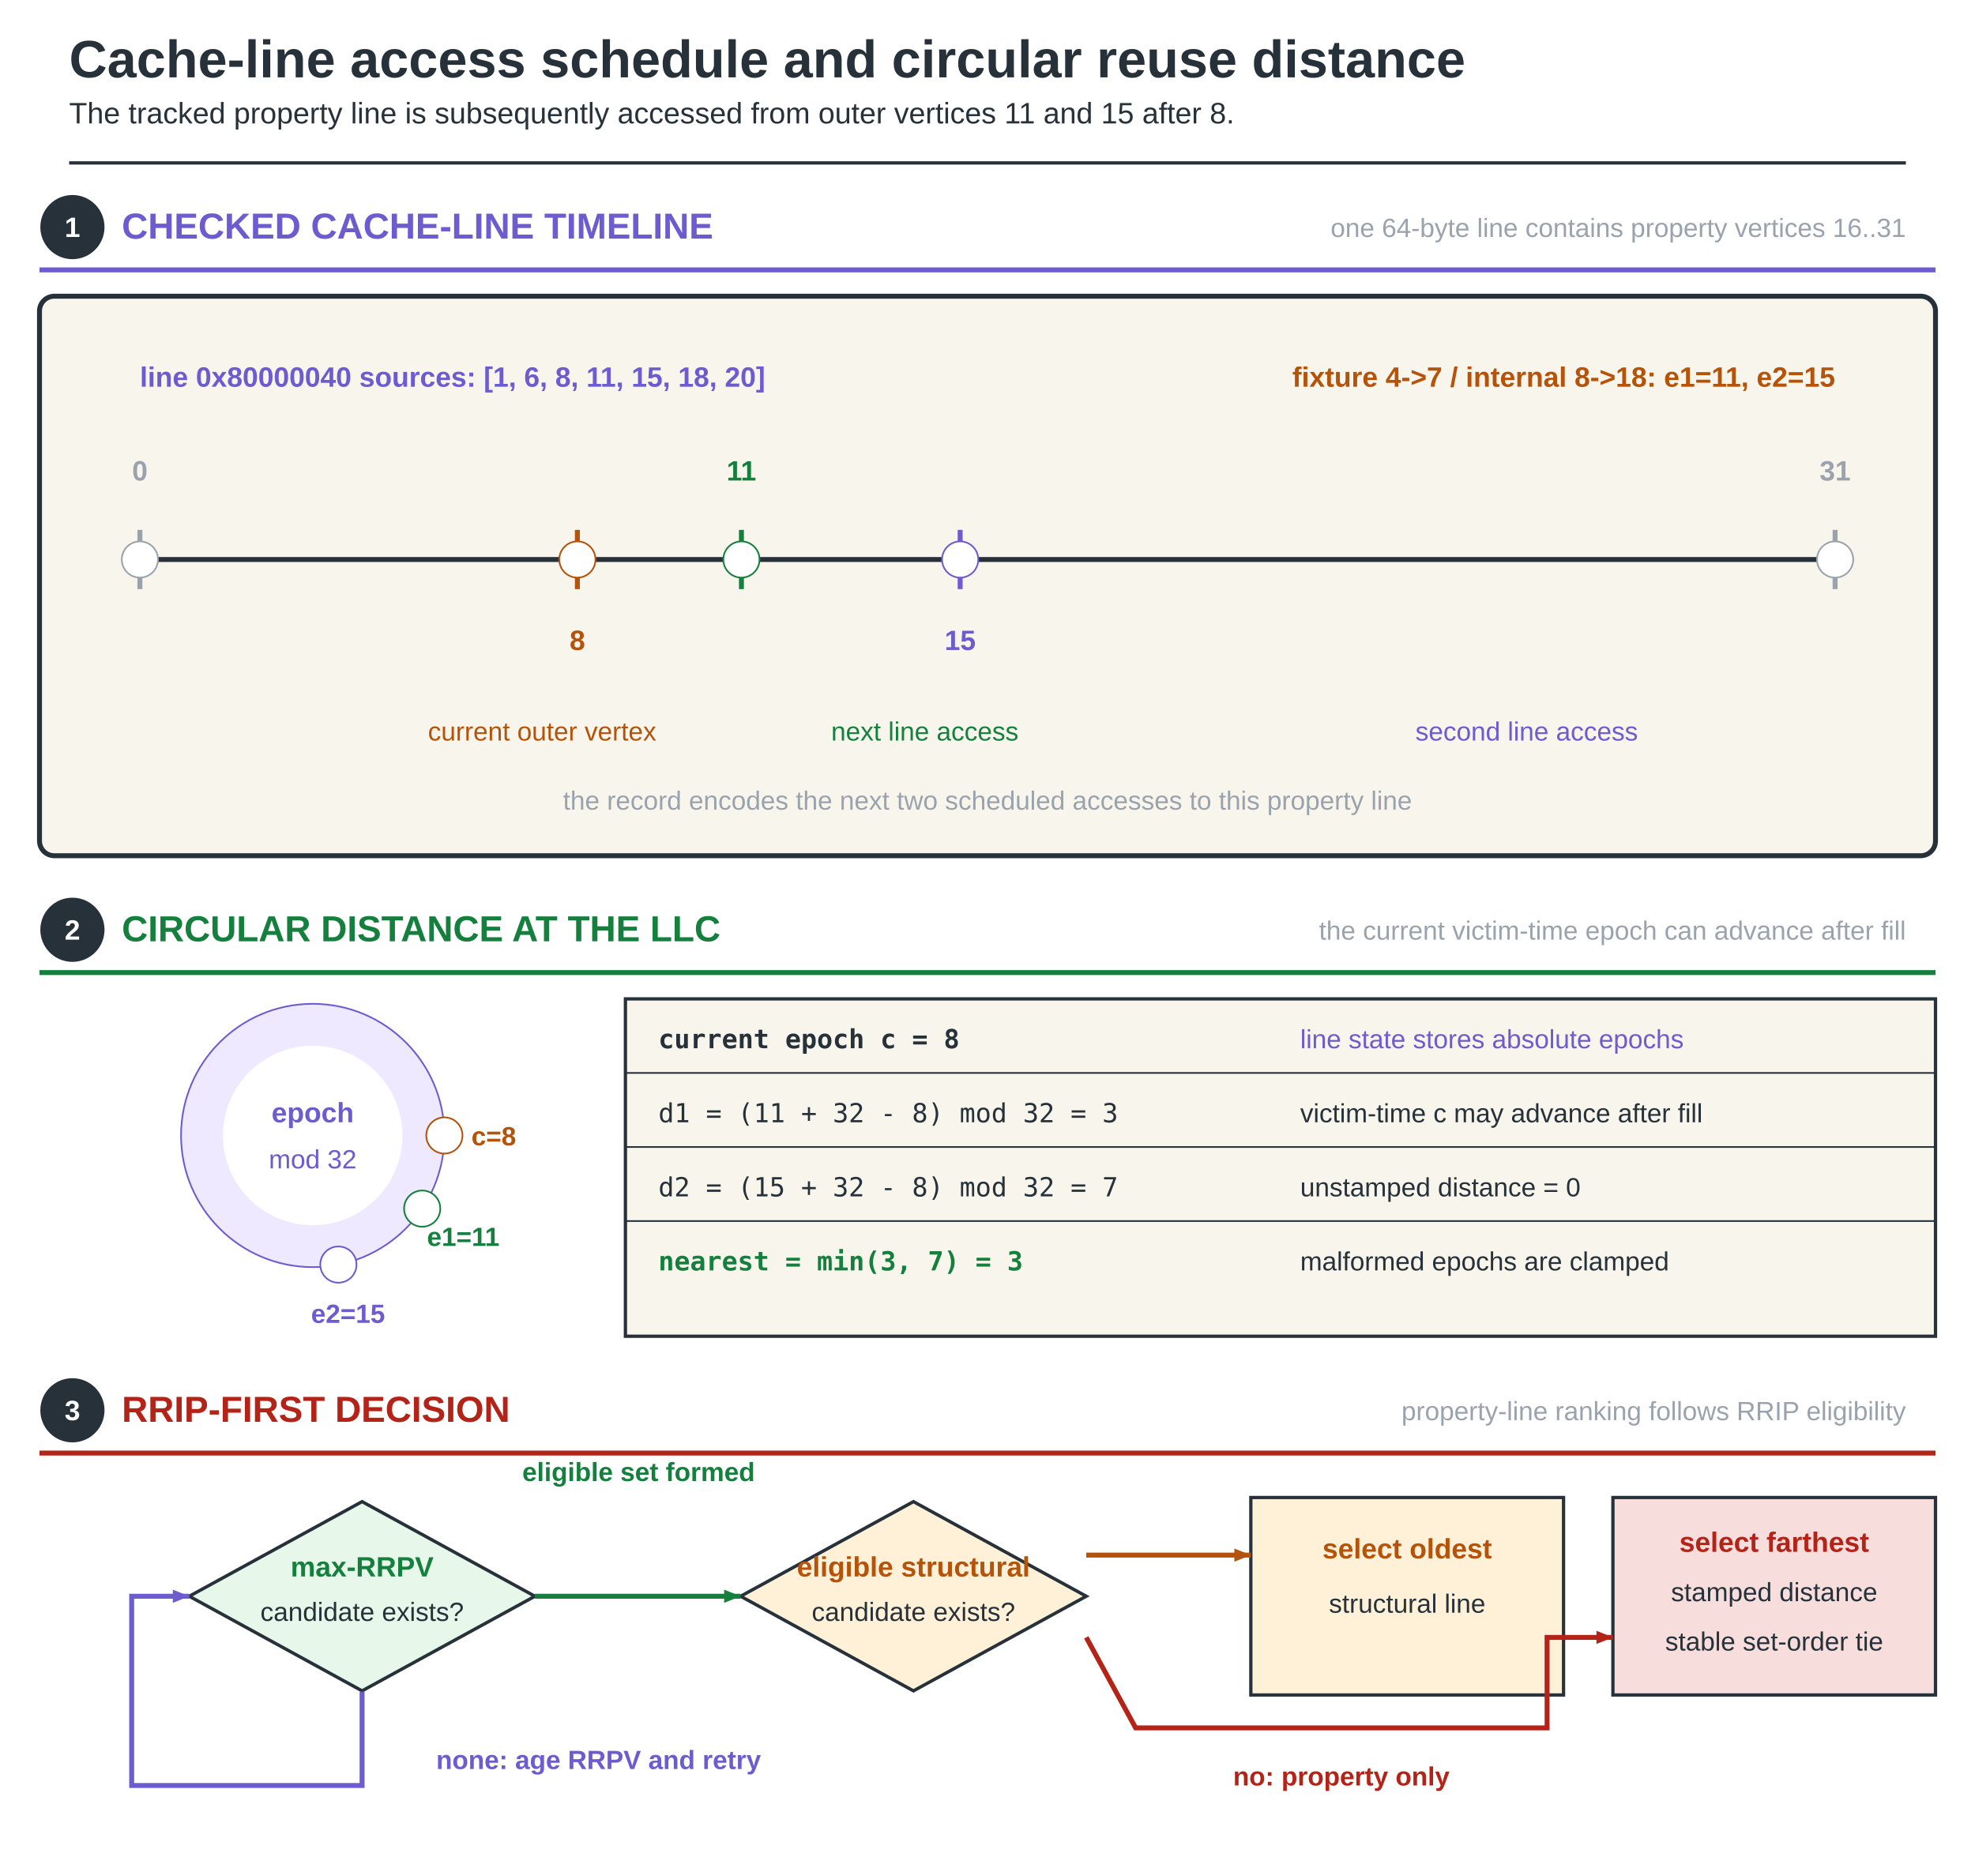
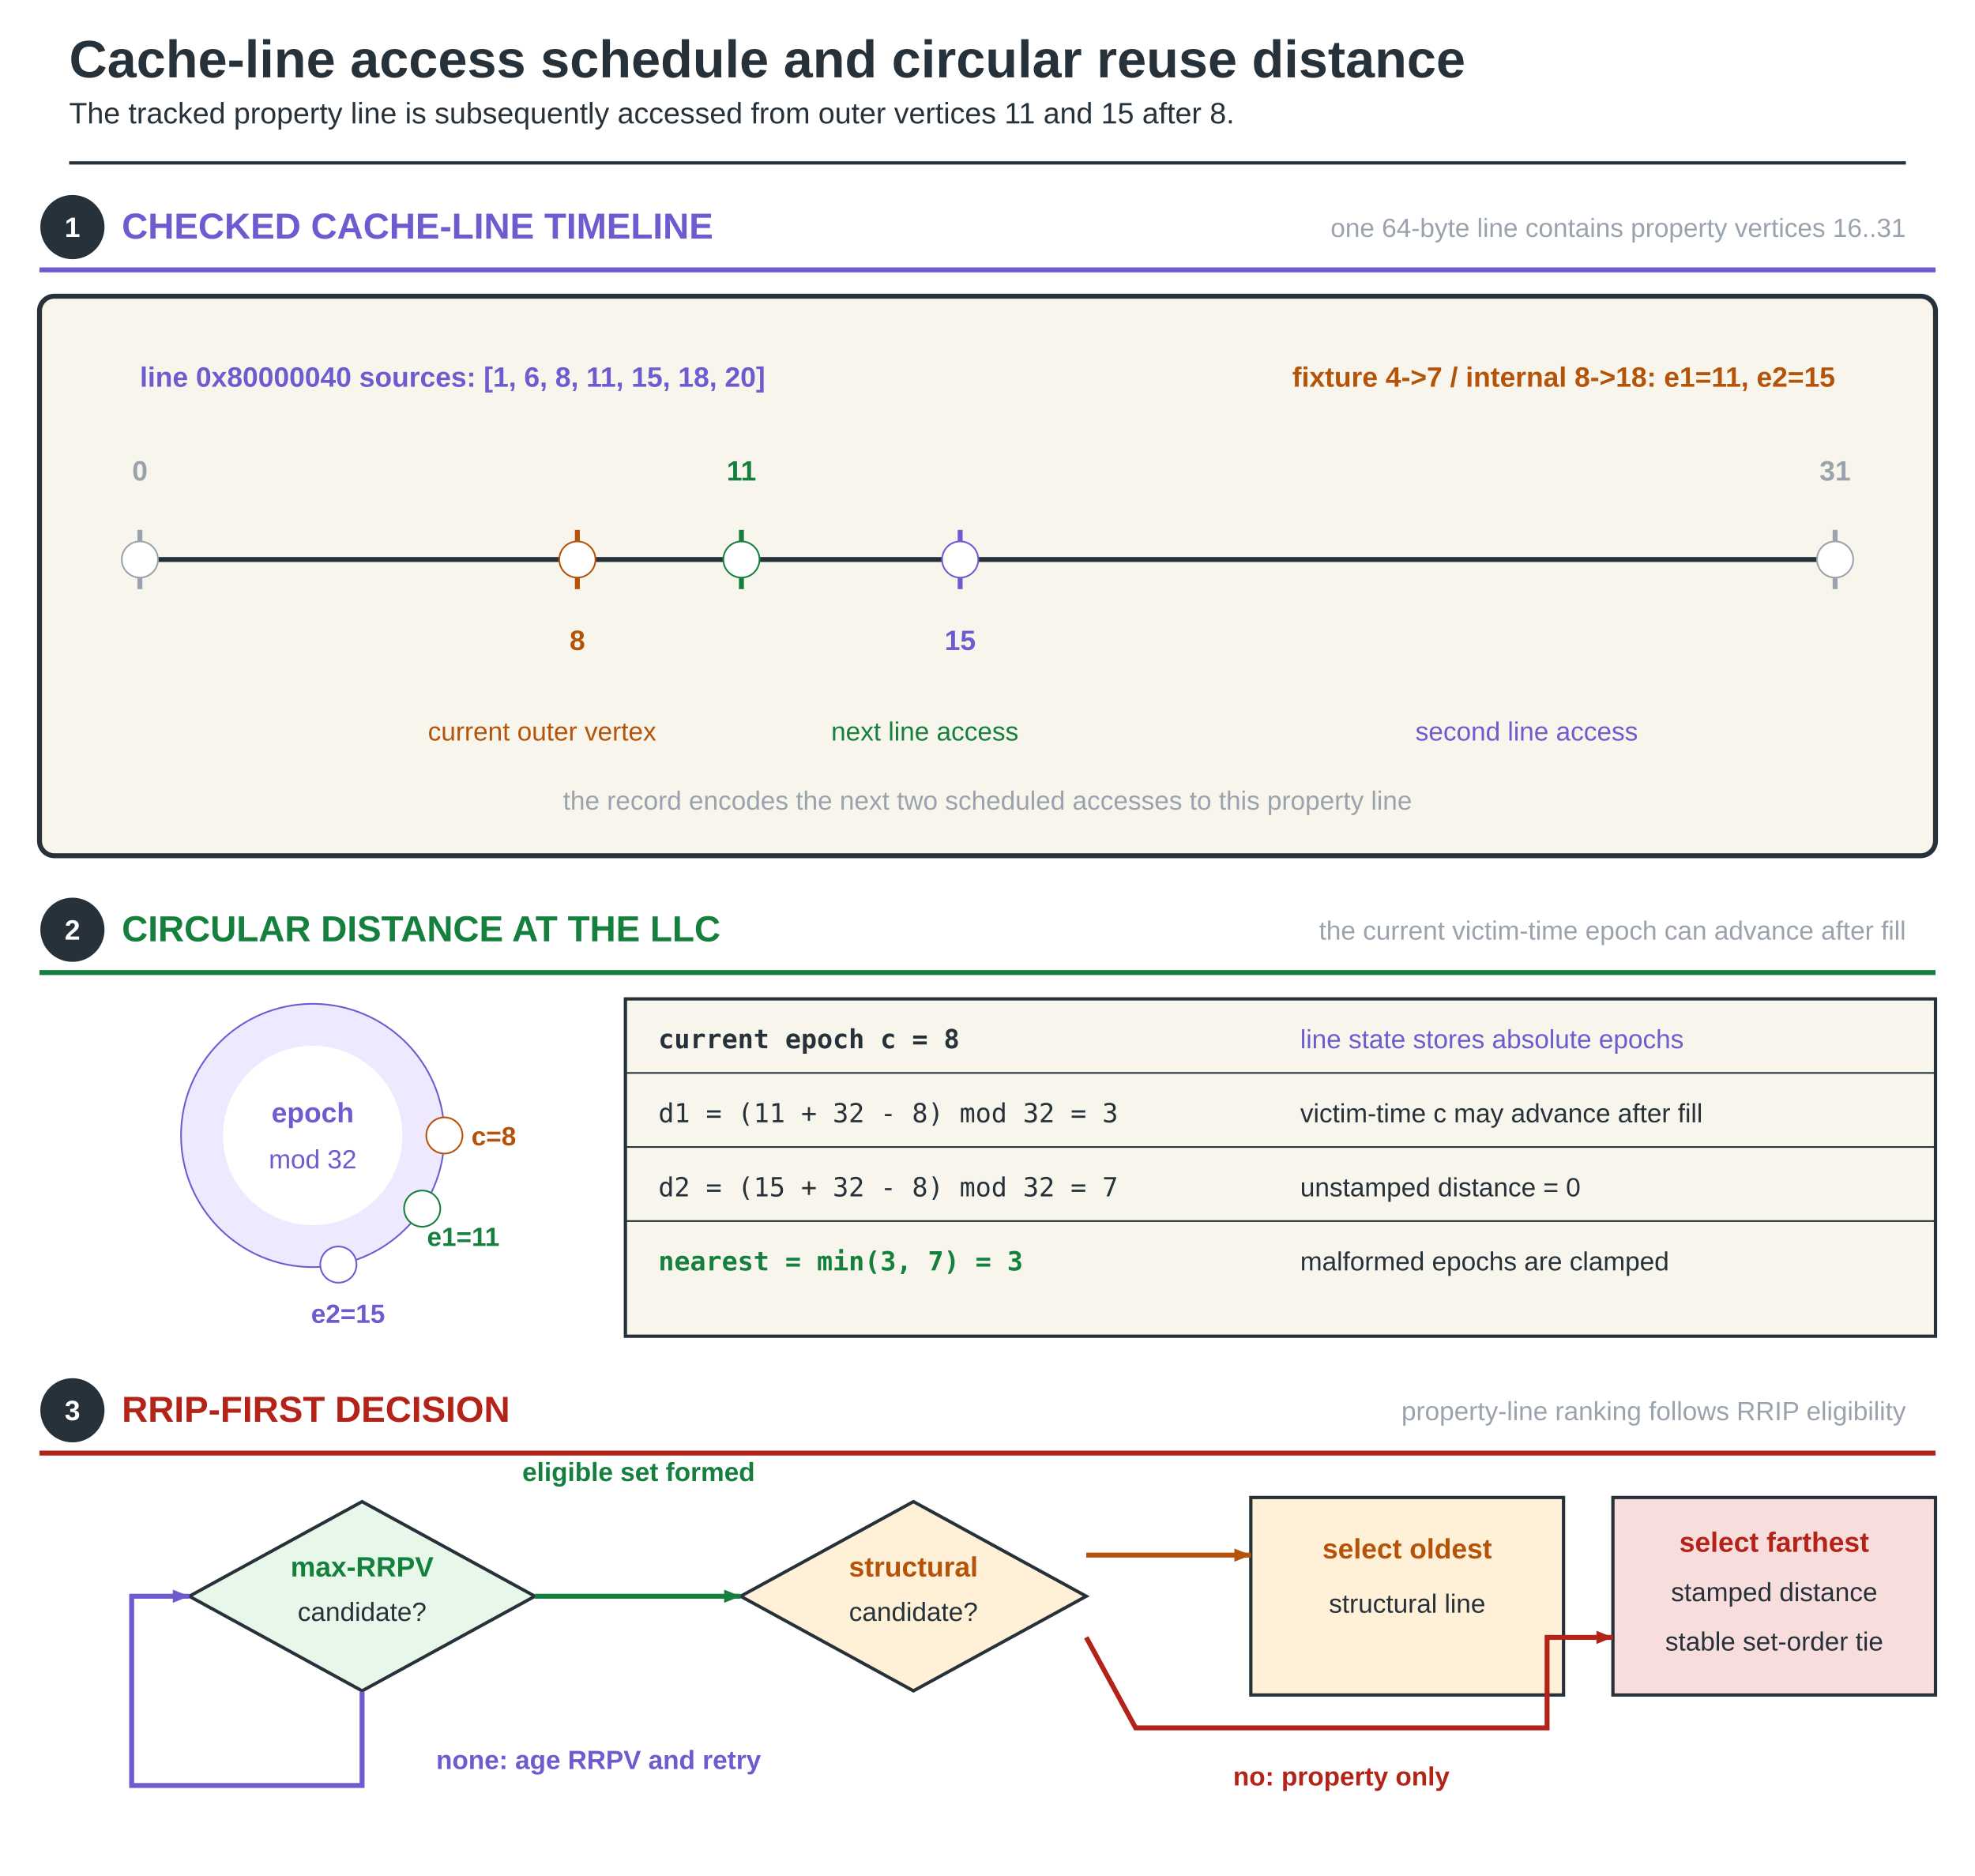
<svg xmlns="http://www.w3.org/2000/svg" width="1200" height="1140" viewBox="0 0 1200 1140" role="img" aria-labelledby="title desc" fill="#27313A" data-figure-schema="ecg-public/v1">
  <defs>
    <marker id="arrow-blue" viewBox="0 0 10 8" markerWidth="10" markerHeight="8" refX="10" refY="4" orient="auto" markerUnits="userSpaceOnUse">
      <path d="M0 0 L10 4 L0 8 Z" fill="#1769C2" />
    </marker>
    <marker id="arrow-green" viewBox="0 0 10 8" markerWidth="10" markerHeight="8" refX="10" refY="4" orient="auto" markerUnits="userSpaceOnUse">
      <path d="M0 0 L10 4 L0 8 Z" fill="#15803D" />
    </marker>
    <marker id="arrow-amber" viewBox="0 0 10 8" markerWidth="10" markerHeight="8" refX="10" refY="4" orient="auto" markerUnits="userSpaceOnUse">
      <path d="M0 0 L10 4 L0 8 Z" fill="#B45309" />
    </marker>
    <marker id="arrow-red" viewBox="0 0 10 8" markerWidth="10" markerHeight="8" refX="10" refY="4" orient="auto" markerUnits="userSpaceOnUse">
      <path d="M0 0 L10 4 L0 8 Z" fill="#B42318" />
    </marker>
    <marker id="arrow-purple" viewBox="0 0 10 8" markerWidth="10" markerHeight="8" refX="10" refY="4" orient="auto" markerUnits="userSpaceOnUse">
      <path d="M0 0 L10 4 L0 8 Z" fill="#6D5BD0" />
    </marker>
    <marker id="arrow-gray" viewBox="0 0 10 8" markerWidth="10" markerHeight="8" refX="10" refY="4" orient="auto" markerUnits="userSpaceOnUse">
      <path d="M0 0 L10 4 L0 8 Z" fill="#9AA3AD" />
    </marker>
    <marker id="arrow-ink" viewBox="0 0 10 8" markerWidth="10" markerHeight="8" refX="10" refY="4" orient="auto" markerUnits="userSpaceOnUse">
      <path d="M0 0 L10 4 L0 8 Z" fill="#27313A" />
    </marker>
    <style>
      :root { color-scheme: light dark; }
      @media (prefers-color-scheme: dark) {
        [fill="#FFFFFF"]{fill:#1E2327}[stroke="#FFFFFF"]{stroke:#1E2327}
        [fill="#F8F6EC"]{fill:#252A2E}[stroke="#F8F6EC"]{stroke:#252A2E}
        [fill="#EDF5FF"]{fill:#273846}[stroke="#EDF5FF"]{stroke:#273846}
        [fill="#E7F7EA"]{fill:#24382A}[stroke="#E7F7EA"]{stroke:#24382A}
        [fill="#FFF0D8"]{fill:#3B3122}[stroke="#FFF0D8"]{stroke:#3B3122}
        [fill="#F7DEDC"]{fill:#3D292A}[stroke="#F7DEDC"]{stroke:#3D292A}
        [fill="#EEE9FF"]{fill:#302C3C}[stroke="#EEE9FF"]{stroke:#302C3C}
        [fill="#27313A"]{fill:#ECE7DD}[stroke="#27313A"]{stroke:#ECE7DD}
        [fill="#9AA3AD"]{fill:#747D86}[stroke="#9AA3AD"]{stroke:#747D86}
        [fill="#1769C2"]{fill:#63A8FF}[stroke="#1769C2"]{stroke:#63A8FF}
        [fill="#15803D"]{fill:#63D68B}[stroke="#15803D"]{stroke:#63D68B}
        [fill="#B45309"]{fill:#F0B35A}[stroke="#B45309"]{stroke:#F0B35A}
        [fill="#6D5BD0"]{fill:#A79BF0}[stroke="#6D5BD0"]{stroke:#A79BF0}
        [fill="#B42318"]{fill:#F09B95}[stroke="#B42318"]{stroke:#F09B95}
      }
      .sans{font-family:Arial,Helvetica,sans-serif}
      .mono{font-family:"SFMono-Regular",Consolas,monospace}
      .title{font-size:32px;font-weight:700}
      .subtitle{font-size:18px}
      .heading{font-size:22px;font-weight:700}
      .label{font-size:17px;font-weight:700}
      .body{font-size:16px}
</style>
  </defs>
  <rect x="0" y="0" width="1200" height="1140" fill="#FFFFFF" />
  <text x="42" y="47" text-anchor="start" class="sans title" fill="#27313A" font-weight="700">Cache-line access schedule and circular reuse distance</text>
  <text x="42" y="75" text-anchor="start" class="sans subtitle" fill="#27313A">The tracked property line is subsequently accessed from outer vertices 11 and 15 after 8.</text>
  <line x1="42" y1="99" x2="1158" y2="99" stroke="#27313A" stroke-width="2" />
  <circle cx="44" cy="138" r="19" fill="#27313A" stroke="#27313A" stroke-width="1" />
  <text x="44" y="144" text-anchor="middle" class="sans label" fill="#FFFFFF" font-weight="700">1</text>
  <text x="74" y="145" text-anchor="start" class="sans heading" fill="#6D5BD0" font-weight="700">CHECKED CACHE-LINE TIMELINE</text>
  <text x="1158" y="144" text-anchor="end" class="sans body" fill="#9AA3AD">one 64-byte line contains property vertices 16..31</text>
  <line x1="24" y1="164" x2="1176" y2="164" stroke="#6D5BD0" stroke-width="3" />
  <rect x="24" y="180" width="1152" height="340" rx="9" fill="#F8F6EC" stroke="#27313A" stroke-width="3" />
  <line x1="85" y1="340" x2="1115" y2="340" stroke="#27313A" stroke-width="3" />
  <line x1="85.0" y1="322" x2="85.0" y2="358" stroke="#9AA3AD" stroke-width="3" />
  <circle cx="85.0" cy="340" r="11" fill="#FFFFFF" stroke="#9AA3AD" stroke-width="1" />
  <text x="85.0" y="292" text-anchor="middle" class="sans label" fill="#9AA3AD" font-weight="700">0</text>
  <line x1="350.806" y1="322" x2="350.806" y2="358" stroke="#B45309" stroke-width="3" />
  <circle cx="350.806" cy="340" r="11" fill="#FFFFFF" stroke="#B45309" stroke-width="1" />
  <text x="350.806" y="395" text-anchor="middle" class="sans label" fill="#B45309" font-weight="700">8</text>
  <line x1="450.484" y1="322" x2="450.484" y2="358" stroke="#15803D" stroke-width="3" />
  <circle cx="450.484" cy="340" r="11" fill="#FFFFFF" stroke="#15803D" stroke-width="1" />
  <text x="450.484" y="292" text-anchor="middle" class="sans label" fill="#15803D" font-weight="700">11</text>
  <line x1="583.387" y1="322" x2="583.387" y2="358" stroke="#6D5BD0" stroke-width="3" />
  <circle cx="583.387" cy="340" r="11" fill="#FFFFFF" stroke="#6D5BD0" stroke-width="1" />
  <text x="583.387" y="395" text-anchor="middle" class="sans label" fill="#6D5BD0" font-weight="700">15</text>
  <line x1="1115.0" y1="322" x2="1115.0" y2="358" stroke="#9AA3AD" stroke-width="3" />
  <circle cx="1115.0" cy="340" r="11" fill="#FFFFFF" stroke="#9AA3AD" stroke-width="1" />
  <text x="1115.0" y="292" text-anchor="middle" class="sans label" fill="#9AA3AD" font-weight="700">31</text>
  <text x="85" y="235" text-anchor="start" class="sans label" fill="#6D5BD0" font-weight="700">line 0x80000040 sources: [1, 6, 8, 11, 15, 18, 20]</text>
  <text x="1115" y="235" text-anchor="end" class="sans label" fill="#B45309" font-weight="700">fixture 4-&gt;7 / internal 8-&gt;18: e1=11, e2=15</text>
  <text x="260" y="450" text-anchor="start" class="sans body" fill="#B45309">current outer vertex</text>
  <text x="505" y="450" text-anchor="start" class="sans body" fill="#15803D">next line access</text>
  <text x="860" y="450" text-anchor="start" class="sans body" fill="#6D5BD0">second line access</text>
  <text x="600" y="492" text-anchor="middle" class="sans body" fill="#9AA3AD">the record encodes the next two scheduled accesses to this property line</text>
  <circle cx="44" cy="565" r="19" fill="#27313A" stroke="#27313A" stroke-width="1" />
  <text x="44" y="571" text-anchor="middle" class="sans label" fill="#FFFFFF" font-weight="700">2</text>
  <text x="74" y="572" text-anchor="start" class="sans heading" fill="#15803D" font-weight="700">CIRCULAR DISTANCE AT THE LLC</text>
  <text x="1158" y="571" text-anchor="end" class="sans body" fill="#9AA3AD">the current victim-time epoch can advance after fill</text>
  <line x1="24" y1="591" x2="1176" y2="591" stroke="#15803D" stroke-width="3" />
  <circle cx="190" cy="690" r="80" fill="#EEE9FF" stroke="#6D5BD0" stroke-width="1" />
  <circle cx="190" cy="690" r="54" fill="#FFFFFF" stroke="#FFFFFF" stroke-width="1" />
  <text x="190" y="682" text-anchor="middle" class="sans label" fill="#6D5BD0" font-weight="700">epoch</text>
  <text x="190" y="710" text-anchor="middle" class="sans body" fill="#6D5BD0">mod 32</text>
  <circle cx="270.0" cy="690.0" r="11" fill="#FFFFFF" stroke="#B45309" stroke-width="1" />
  <text x="300.0" y="696.0" text-anchor="middle" class="sans body" fill="#B45309" font-weight="700">c=8</text>
  <circle cx="256.518" cy="734.446" r="11" fill="#FFFFFF" stroke="#15803D" stroke-width="1" />
  <text x="281.462" y="757.113" text-anchor="middle" class="sans body" fill="#15803D" font-weight="700">e1=11</text>
  <circle cx="205.607" cy="768.463" r="11" fill="#FFFFFF" stroke="#6D5BD0" stroke-width="1" />
  <text x="211.46" y="803.886" text-anchor="middle" class="sans body" fill="#6D5BD0" font-weight="700">e2=15</text>
  <rect x="380" y="607" width="796" height="205" rx="0" fill="#F8F6EC" stroke="#27313A" stroke-width="2" />
  <line x1="380" y1="652" x2="1176" y2="652" stroke="#27313A" stroke-width="1" />
  <line x1="380" y1="697" x2="1176" y2="697" stroke="#27313A" stroke-width="1" />
  <line x1="380" y1="742" x2="1176" y2="742" stroke="#27313A" stroke-width="1" />
  <text x="400" y="637" text-anchor="start" class="mono body" fill="#27313A" font-weight="700">current epoch c = 8</text>
  <text x="400" y="682" text-anchor="start" class="mono body" fill="#27313A">d1 = (11 + 32 - 8) mod 32 = 3</text>
  <text x="400" y="727" text-anchor="start" class="mono body" fill="#27313A">d2 = (15 + 32 - 8) mod 32 = 7</text>
  <text x="400" y="772" text-anchor="start" class="mono body" fill="#15803D" font-weight="700">nearest = min(3, 7) = 3</text>
  <text x="790" y="637" text-anchor="start" class="sans body" fill="#6D5BD0">line state stores absolute epochs</text>
  <text x="790" y="682" text-anchor="start" class="sans body" fill="#27313A">victim-time c may advance after fill</text>
  <text x="790" y="727" text-anchor="start" class="sans body" fill="#27313A">unstamped distance = 0</text>
  <text x="790" y="772" text-anchor="start" class="sans body" fill="#27313A">malformed epochs are clamped</text>
  <circle cx="44" cy="857" r="19" fill="#27313A" stroke="#27313A" stroke-width="1" />
  <text x="44" y="863" text-anchor="middle" class="sans label" fill="#FFFFFF" font-weight="700">3</text>
  <text x="74" y="864" text-anchor="start" class="sans heading" fill="#B42318" font-weight="700">RRIP-FIRST DECISION</text>
  <text x="1158" y="863" text-anchor="end" class="sans body" fill="#9AA3AD">property-line ranking follows RRIP eligibility</text>
  <line x1="24" y1="883" x2="1176" y2="883" stroke="#B42318" stroke-width="3" />
-   <polygon points="220,912.5 325.0,970 220,1027.5 115.0,970" fill="#E7F7EA" stroke="#27313A" stroke-width="2" />
+   <polygon points="220,912.5 325.0,970 220,1027.5 115.0,970" fill="#E7F7EA" stroke="#27313A" stroke-width="2" data-shape="diamond" data-cx="220" data-cy="970" data-width="210" data-height="115" />
  <text x="220" y="958" text-anchor="middle" class="sans label" fill="#15803D" font-weight="700">max-RRPV</text>
-   <text x="220" y="985" text-anchor="middle" class="sans body" fill="#27313A">candidate exists?</text>
-   <polygon points="555,912.5 660.0,970 555,1027.5 450.0,970" fill="#FFF0D8" stroke="#27313A" stroke-width="2" />
-   <text x="555" y="958" text-anchor="middle" class="sans label" fill="#B45309" font-weight="700">eligible structural</text>
-   <text x="555" y="985" text-anchor="middle" class="sans body" fill="#27313A">candidate exists?</text>
+   <text x="220" y="985" text-anchor="middle" class="sans body" fill="#27313A">candidate?</text>
+   <polygon points="555,912.5 660.0,970 555,1027.5 450.0,970" fill="#FFF0D8" stroke="#27313A" stroke-width="2" data-shape="diamond" data-cx="555" data-cy="970" data-width="210" data-height="115" />
+   <text x="555" y="958" text-anchor="middle" class="sans label" fill="#B45309" font-weight="700">structural</text>
+   <text x="555" y="985" text-anchor="middle" class="sans body" fill="#27313A">candidate?</text>
  <rect x="760" y="910" width="190" height="120" rx="0" fill="#FFF0D8" stroke="#27313A" stroke-width="2" />
  <text x="855" y="947" text-anchor="middle" class="sans label" fill="#B45309" font-weight="700">select oldest</text>
  <text x="855" y="980" text-anchor="middle" class="sans body" fill="#27313A">structural line</text>
  <rect x="980" y="910" width="196" height="120" rx="0" fill="#F7DEDC" stroke="#27313A" stroke-width="2" />
  <text x="1078" y="943" text-anchor="middle" class="sans label" fill="#B42318" font-weight="700">select farthest</text>
  <text x="1078" y="973" text-anchor="middle" class="sans body" fill="#27313A">stamped distance</text>
  <text x="1078" y="1003" text-anchor="middle" class="sans body" fill="#27313A">stable set-order tie</text>
  <path d="M325 970 L450 970" fill="none" stroke="#15803D" stroke-width="3" marker-end="url(#arrow-green)" data-flow-kind="control" data-flow-label="eligible set formed" />
  <text x="388" y="900" text-anchor="middle" class="sans body" fill="#15803D" font-weight="700">eligible set formed</text>
-   <path d="M660 945 L760 945" fill="none" stroke="#B45309" stroke-width="3" marker-end="url(#arrow-amber)" data-flow-kind="control" data-flow-label="eligible structural" />
+   <path d="M660 945 L760 945" fill="none" stroke="#B45309" stroke-width="3" marker-end="url(#arrow-amber)" data-flow-kind="control" data-flow-label="structural" />
  <path d="M660 995 L690 1050 L940 1050 L940 995 L980 995" fill="none" stroke="#B42318" stroke-width="3" marker-end="url(#arrow-red)" data-flow-kind="control" data-flow-label="no: property only" />
  <text x="815" y="1085" text-anchor="middle" class="sans body" fill="#B42318" font-weight="700">no: property only</text>
  <path d="M220 1028 L220 1085 L80 1085 L80 970 L115 970" fill="none" stroke="#6D5BD0" stroke-width="3" marker-end="url(#arrow-purple)" data-flow-kind="loop" data-flow-label="none: age RRPV and retry" />
  <text x="265" y="1075" text-anchor="start" class="sans body" fill="#6D5BD0" font-weight="700">none: age RRPV and retry</text>
</svg>
